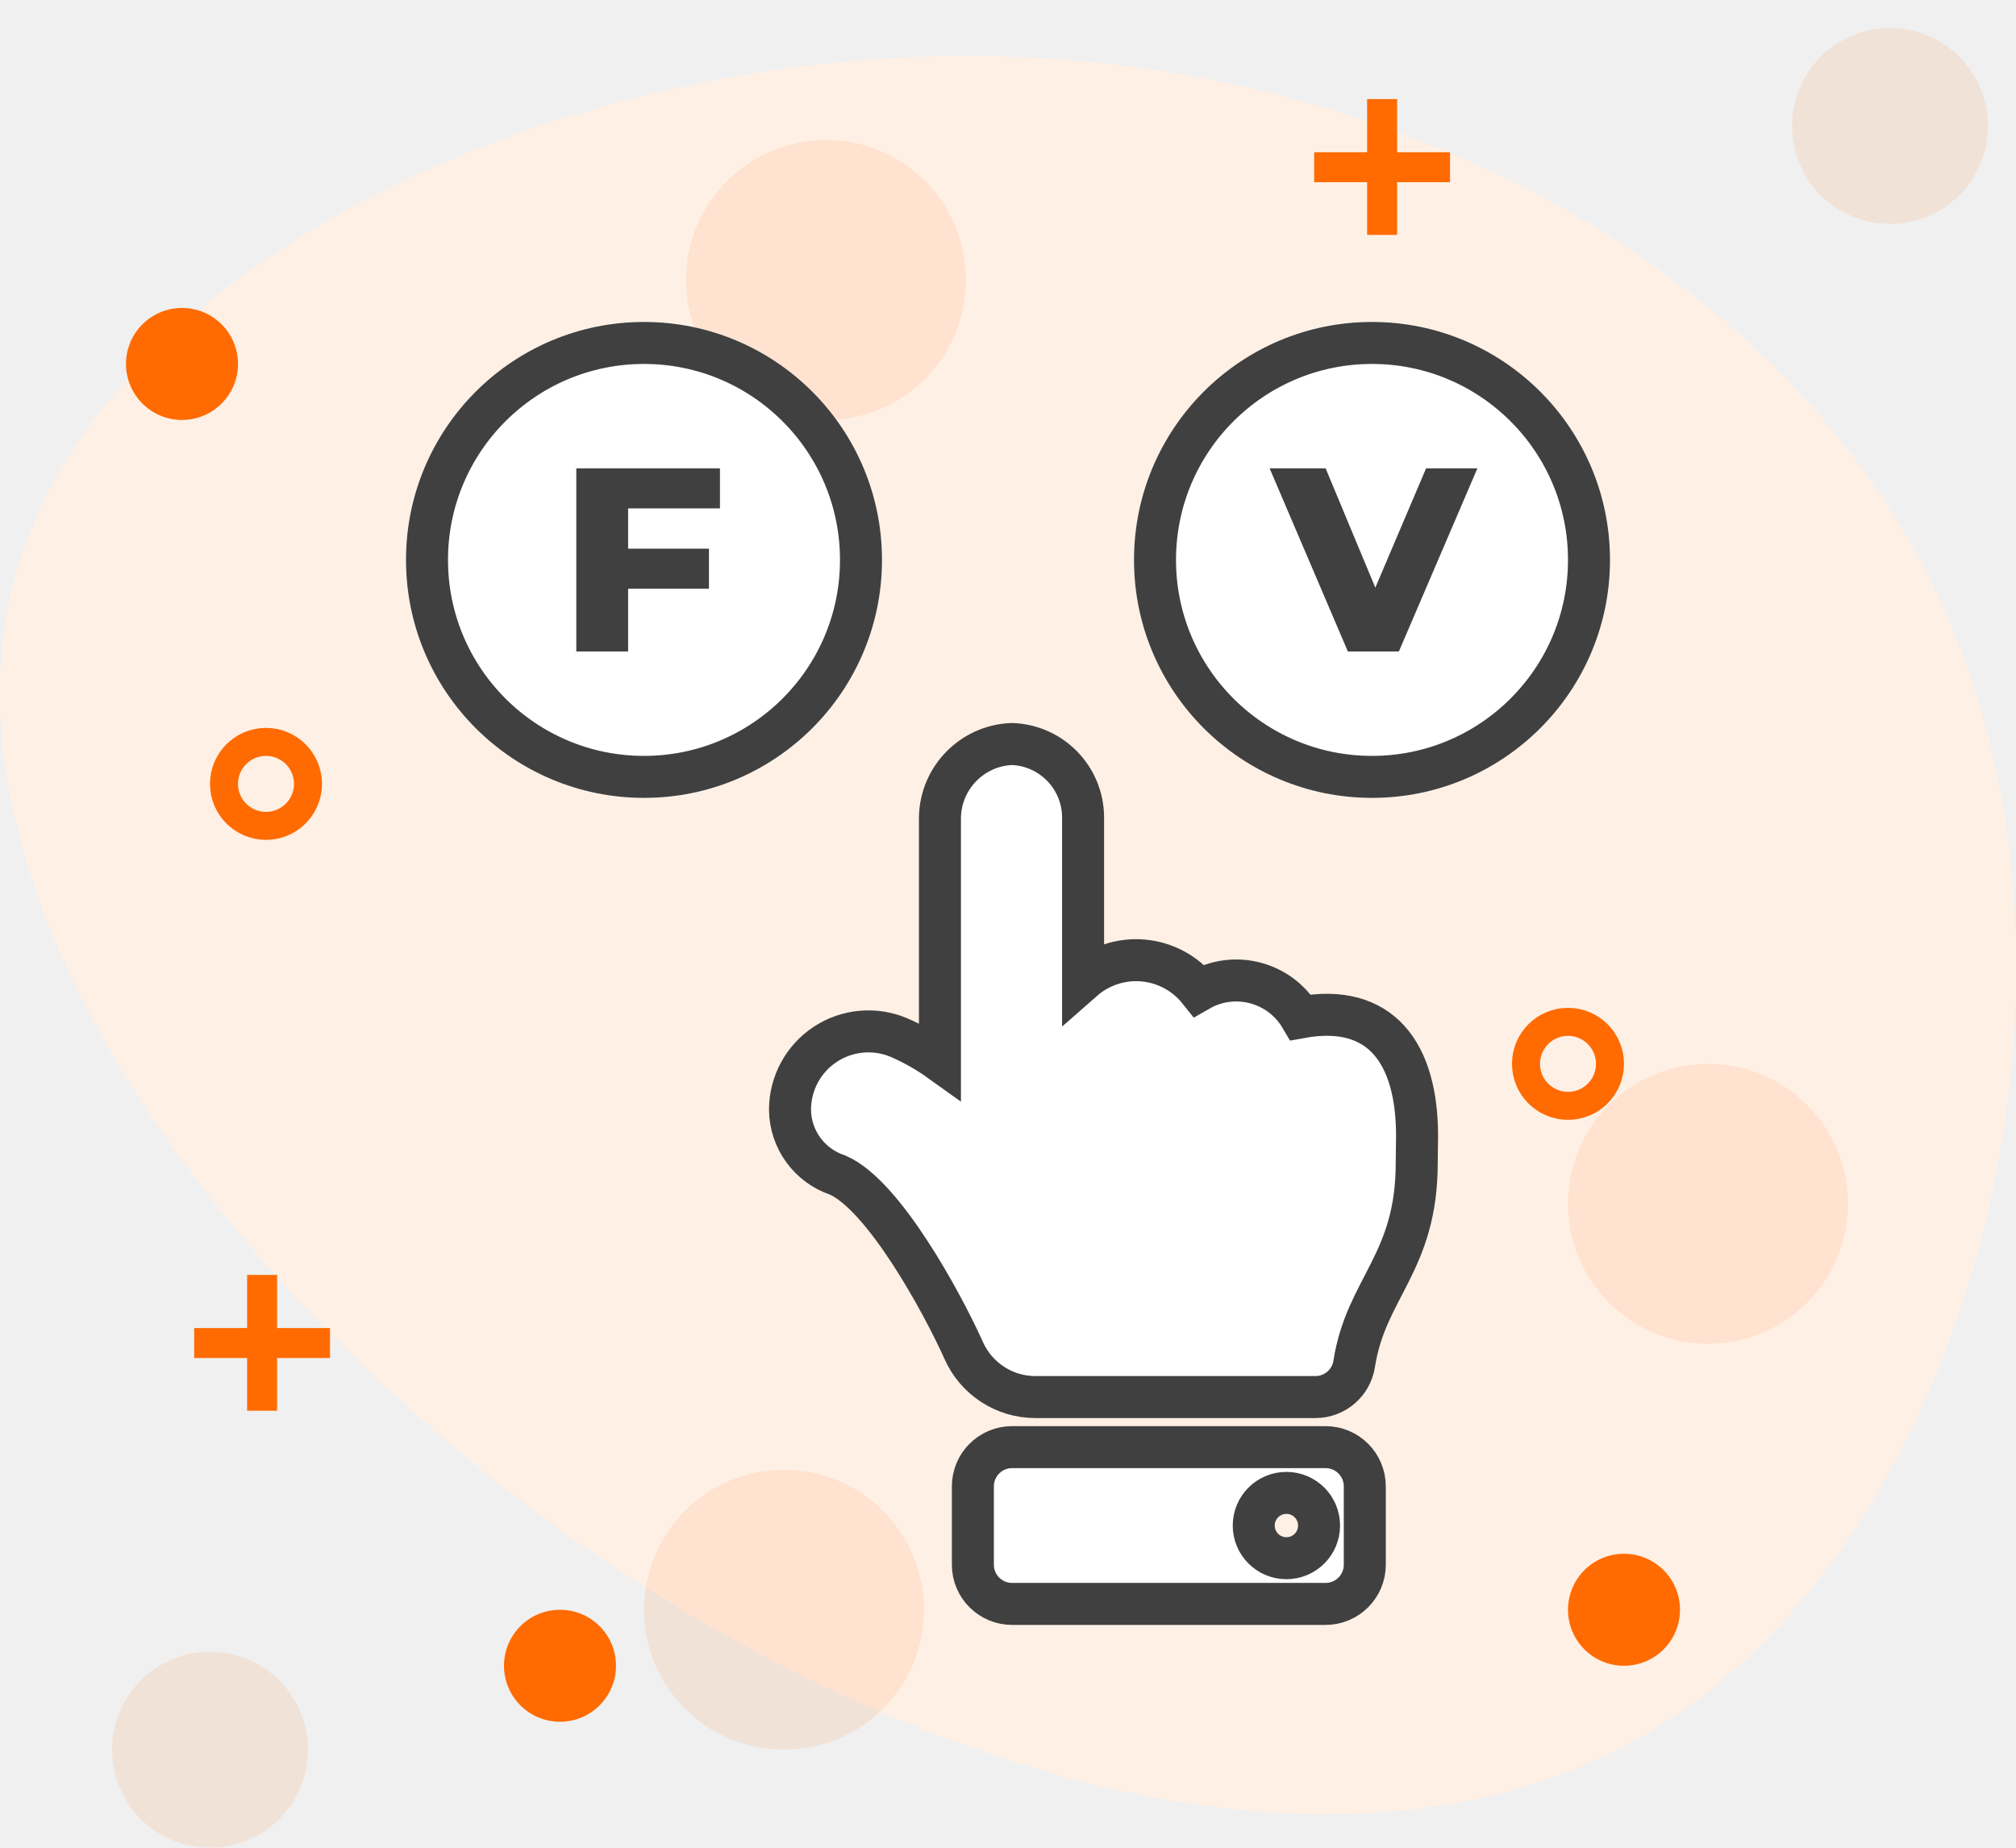
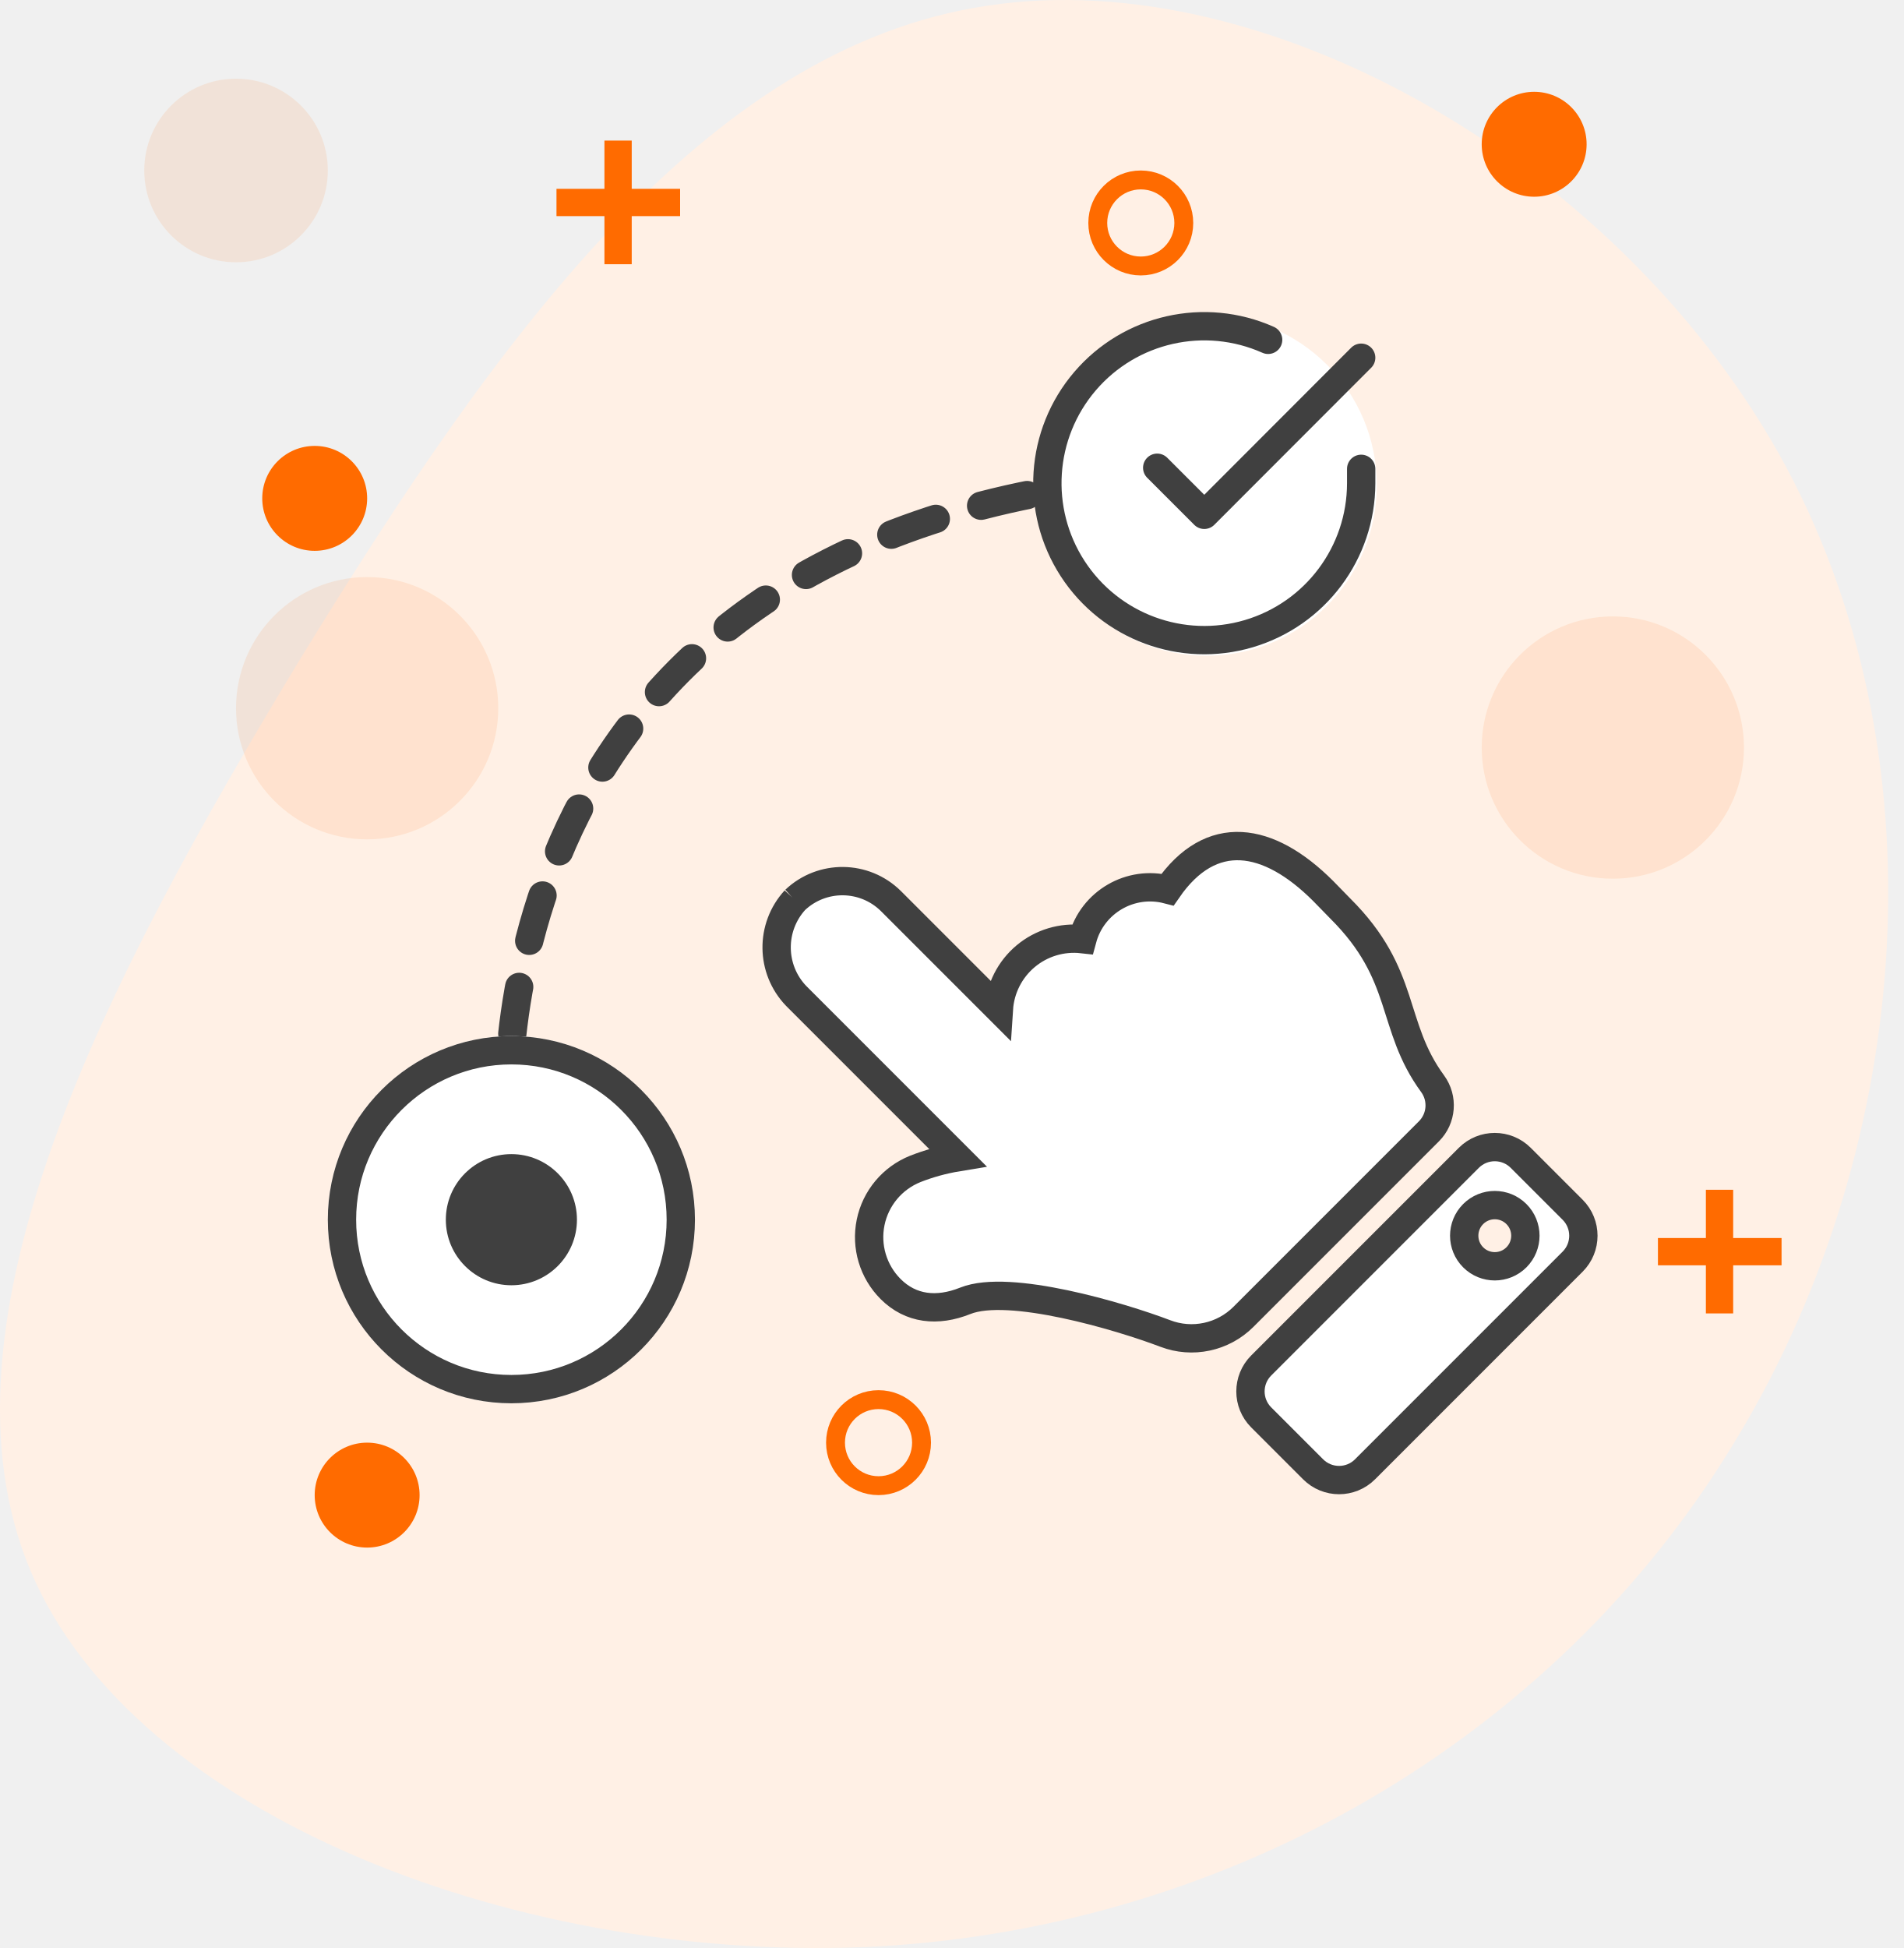
- <svg xmlns="http://www.w3.org/2000/svg" width="144" height="132" viewBox="0 0 144 132">
-   <g id="Grupo_27" data-name="Grupo 27" transform="translate(-8 -13)">
-     <path id="blob_2_" data-name="blob(2)" d="M70.952-16.161c9.669,26.2-.1,62.38-21.209,76C28.637,73.562-3.7,64.621-29.48,46.011S-74.5-.774-68.052-22.5C-61.606-44.336-29.48-59.619,1.294-59.1,31.964-58.58,61.283-42.361,70.952-16.161Z" transform="translate(77.306 76.112)" fill="#fff0e5" />
-     <g id="Grupo_3" data-name="Grupo 3" transform="translate(-5.665 -4.676)">
-       <text id="_" data-name="+" transform="translate(92.665 104.676)" fill="#ff6b00" font-size="20" font-family="Montserrat-Bold, Montserrat" font-weight="700">
-         <tspan x="-5.99" y="0">+</tspan>
+ <svg xmlns="http://www.w3.org/2000/svg" width="201.611" height="206.295" viewBox="0 0 201.611 206.295">
+   <g id="Grupo_145189" data-name="Grupo 145189" transform="translate(-8 -6)">
+     <g id="Grupo_145188" data-name="Grupo 145188">
+       <path id="blob" d="M121.88-23.877C138.815,7.84,134.94,49.316,116,79.885,97.2,110.6,63.182,130.546,25.724,132.7c-37.6,2.009-78.79-13.634-89.841-39.754-11.051-26.263,8.037-62.716,28.56-96.586C-14.89-37.368,7.211-68.367,37.206-72.816,67.2-77.408,104.945-55.45,121.88-23.877Z" transform="translate(75.36 79.423)" fill="#fff0e5" />
+       <text id="_" data-name="+" transform="translate(63.944 29.278) rotate(90)" fill="#ff6b00" font-size="27" font-family="SegoeUI-Bold, Segoe UI" font-weight="700">
+         <tspan x="-9.545" y="0">+</tspan>
      </text>
-       <text id="_2" data-name="+" transform="translate(32.665 120.676)" fill="#ff6b00" font-size="20" font-family="Montserrat-Bold, Montserrat" font-weight="700">
-         <tspan x="-5.99" y="0">+</tspan>
+       <text id="_2" data-name="+" transform="translate(180.611 140.389) rotate(90)" fill="#ff6b00" font-size="27" font-family="SegoeUI-Bold, Segoe UI" font-weight="700">
+         <tspan x="-9.545" y="0">+</tspan>
      </text>
-       <text id="_3" data-name="+" transform="translate(112.665 36.676)" fill="#ff6b00" font-size="20" font-family="Montserrat-Bold, Montserrat" font-weight="700">
-         <tspan x="-5.99" y="0">+</tspan>
-       </text>
-       <circle id="Elipse_1" data-name="Elipse 1" cx="4" cy="4" r="4" transform="translate(22.665 39.676)" fill="#ff6b00" />
-       <circle id="Elipse_2" data-name="Elipse 2" cx="4" cy="4" r="4" transform="translate(49.665 132.676)" fill="#ff6b00" />
-       <circle id="Elipse_5" data-name="Elipse 5" cx="4" cy="4" r="4" transform="translate(125.665 128.676)" fill="#ff6b00" />
-       <circle id="Elipse_6" data-name="Elipse 6" cx="10" cy="10" r="10" transform="translate(62.665 27.676)" fill="#ff6b00" opacity="0.1" />
-       <circle id="Elipse_7" data-name="Elipse 7" cx="10" cy="10" r="10" transform="translate(125.665 93.676)" fill="#ff6b00" opacity="0.1" />
-       <circle id="Elipse_11" data-name="Elipse 11" cx="7" cy="7" r="7" transform="translate(141.665 19.676)" fill="#ff6b00" opacity="0.1" />
-       <circle id="Elipse_12" data-name="Elipse 12" cx="7" cy="7" r="7" transform="translate(21.665 135.676)" fill="#ff6b00" opacity="0.1" />
-       <circle id="Elipse_8" data-name="Elipse 8" cx="10" cy="10" r="10" transform="translate(59.665 122.676)" fill="#ff6b00" opacity="0.1" />
-       <g id="Elipse_3" data-name="Elipse 3" transform="translate(121.665 89.676)" fill="none" stroke="#ff6b00" stroke-width="2">
-         <circle cx="4" cy="4" r="4" stroke="none" />
-         <circle cx="4" cy="4" r="3" fill="none" />
+       <circle id="Elipse_1" data-name="Elipse 1" cx="5.556" cy="5.556" r="5.556" transform="translate(176.056 15.722) rotate(90)" fill="#ff6b00" />
+       <circle id="Elipse_2" data-name="Elipse 2" cx="5.556" cy="5.556" r="5.556" transform="translate(46.889 53.222) rotate(90)" fill="#ff6b00" />
+       <circle id="Elipse_5" data-name="Elipse 5" cx="5.556" cy="5.556" r="5.556" transform="translate(52.444 158.778) rotate(90)" fill="#ff6b00" />
+       <circle id="Elipse_6" data-name="Elipse 6" cx="13.889" cy="13.889" r="13.889" transform="translate(192.723 71.278) rotate(90)" fill="#ff6b00" opacity="0.1" />
+       <circle id="Elipse_12" data-name="Elipse 12" cx="9.722" cy="9.722" r="9.722" transform="translate(42.723 14.333) rotate(90)" fill="#ff6b00" opacity="0.1" />
+       <circle id="Elipse_8" data-name="Elipse 8" cx="13.889" cy="13.889" r="13.889" transform="translate(60.777 67.111) rotate(90)" fill="#ff6b00" opacity="0.1" />
+       <g id="Elipse_3" data-name="Elipse 3" transform="translate(106.611 153.222) rotate(90)" fill="none" stroke="#ff6b00" stroke-width="2">
+         <circle cx="5.556" cy="5.556" r="5.556" stroke="none" />
+         <circle cx="5.556" cy="5.556" r="4.556" fill="none" />
      </g>
-       <g id="Elipse_4" data-name="Elipse 4" transform="translate(28.665 69.676)" fill="none" stroke="#ff6b00" stroke-width="2">
-         <circle cx="4" cy="4" r="4" stroke="none" />
-         <circle cx="4" cy="4" r="3" fill="none" />
+       <g id="Elipse_4" data-name="Elipse 4" transform="translate(134.389 24.056) rotate(90)" fill="none" stroke="#ff6b00" stroke-width="2">
+         <circle cx="5.556" cy="5.556" r="5.556" stroke="none" />
+         <circle cx="5.556" cy="5.556" r="4.556" fill="none" />
      </g>
    </g>
-     <g id="Grupo_4" data-name="Grupo 4" transform="translate(9 20.651)">
-       <path id="Icon_awesome-hand-point-right" data-name="Icon awesome-hand-point-right" d="M61.431,15.822a5.259,5.259,0,0,1-5.225,5.112H44.56a5.737,5.737,0,0,1-.735,8.275,5.343,5.343,0,0,1-1.919,7.268c1.047,5.732-2.56,8.312-8.468,8.312-.32,0-1.548-.024-1.866-.023-7.228.02-8.968-3.623-14.431-4.469a2.8,2.8,0,0,1-2.364-2.765V17.526h0a5.6,5.6,0,0,1,3.32-5.114C21.467,10.9,29.226,6.692,30.64,3.393A4.971,4.971,0,0,1,35.305,0a5.6,5.6,0,0,1,5.146,7.8A15.853,15.853,0,0,1,38.8,10.71H56.206a5.344,5.344,0,0,1,5.225,5.112ZM11.2,15.862V38.256a2.8,2.8,0,0,1-2.8,2.8H2.8a2.8,2.8,0,0,1-2.8-2.8V15.862a2.8,2.8,0,0,1,2.8-2.8H8.4A2.8,2.8,0,0,1,11.2,15.862ZM7.931,35.457A2.333,2.333,0,1,0,5.6,37.79,2.333,2.333,0,0,0,7.931,35.457Z" transform="translate(55 107.36) rotate(-90)" fill="#fff" />
-       <path id="Icon_awesome-hand-point-right-2" data-name="Icon awesome-hand-point-right" d="M61.431,15.822a5.259,5.259,0,0,1-5.225,5.112H44.56a5.737,5.737,0,0,1-.735,8.275,5.343,5.343,0,0,1-1.919,7.268c1.047,5.732-2.56,8.312-8.468,8.312-.32,0-1.548-.024-1.866-.023-7.228.02-8.968-3.623-14.431-4.469a2.8,2.8,0,0,1-2.364-2.765V17.526h0a5.6,5.6,0,0,1,3.32-5.114C21.467,10.9,29.226,6.692,30.64,3.393A4.971,4.971,0,0,1,35.305,0a5.6,5.6,0,0,1,5.146,7.8A15.853,15.853,0,0,1,38.8,10.71H56.206a5.344,5.344,0,0,1,5.225,5.112ZM11.2,15.862V38.256a2.8,2.8,0,0,1-2.8,2.8H2.8a2.8,2.8,0,0,1-2.8-2.8V15.862a2.8,2.8,0,0,1,2.8-2.8H8.4A2.8,2.8,0,0,1,11.2,15.862ZM7.931,35.457A2.333,2.333,0,1,0,5.6,37.79,2.333,2.333,0,0,0,7.931,35.457Z" transform="translate(55.429 106.931) rotate(-90)" fill="none" stroke="#404040" stroke-width="3" />
+     <g id="Grupo_17" data-name="Grupo 17" transform="translate(76.254 117.271) rotate(-45)">
+       <path id="Icon_awesome-hand-point-right" data-name="Icon awesome-hand-point-right" d="M85.321,21.975a7.3,7.3,0,0,1-7.257,7.1H61.889a7.968,7.968,0,0,1-1.02,11.492A7.42,7.42,0,0,1,58.2,50.661c1.454,7.96-3.555,11.544-11.761,11.544-.445,0-2.151-.033-2.592-.032C33.812,62.2,31.4,57.141,23.808,55.967a3.883,3.883,0,0,1-3.283-3.84V24.341h0a7.776,7.776,0,0,1,4.611-7.1c4.679-2.1,15.456-7.944,17.42-12.526C43.818,1.765,46.019,0,49.035,0a7.781,7.781,0,0,1,7.147,10.839,22.017,22.017,0,0,1-2.293,4.037H78.064a7.422,7.422,0,0,1,7.257,7.1Zm-69.77.056v31.1a3.888,3.888,0,0,1-3.888,3.888H3.888A3.888,3.888,0,0,1,0,53.133v-31.1a3.888,3.888,0,0,1,3.888-3.888h7.776A3.888,3.888,0,0,1,15.551,22.031ZM11.015,49.246a3.24,3.24,0,1,0-3.24,3.24A3.24,3.24,0,0,0,11.015,49.246Z" transform="translate(0 85.917) rotate(-90)" fill="#fff" />
+       <path id="Icon_awesome-hand-point-right-2" data-name="Icon awesome-hand-point-right" d="M85.321,21.975a7.3,7.3,0,0,1-7.257,7.1H61.889a7.968,7.968,0,0,1-1.02,11.492A7.42,7.42,0,0,1,58.2,50.661c1.454,7.96-3.555,11.544-11.761,11.544-.445,0-2.151-.033-2.592-.032C33.812,62.2,31.4,57.141,23.808,55.967a3.883,3.883,0,0,1-3.283-3.84V24.341h0a7.776,7.776,0,0,1,4.611-7.1c4.679-2.1,15.456-7.944,17.42-12.526C43.818,1.765,46.019,0,49.035,0a7.781,7.781,0,0,1,7.147,10.839,22.017,22.017,0,0,1-2.293,4.037H78.064a7.422,7.422,0,0,1,7.257,7.1Zm-69.77.056v31.1a3.888,3.888,0,0,1-3.888,3.888H3.888A3.888,3.888,0,0,1,0,53.133v-31.1a3.888,3.888,0,0,1,3.888-3.888h7.776A3.888,3.888,0,0,1,15.551,22.031ZM11.015,49.246a3.24,3.24,0,1,0-3.24,3.24A3.24,3.24,0,0,0,11.015,49.246Z" transform="translate(0.595 85.321) rotate(-90)" fill="none" stroke="#404040" stroke-width="3" />
    </g>
-     <g id="Grupo_7" data-name="Grupo 7" transform="translate(2.018 1.181)">
-       <g id="Grupo_5" data-name="Grupo 5" transform="translate(87.326 35)">
-         <g id="Elipse_10" data-name="Elipse 10" transform="translate(-0.344 -0.181)" fill="#fff" stroke="#404040" stroke-width="3">
-           <circle cx="17" cy="17" r="17" stroke="none" />
-           <circle cx="17" cy="17" r="15.5" fill="none" />
-         </g>
-         <path id="Trazado_23" data-name="Trazado 23" d="M6.9-14,1.292-.919H-2.352L-7.94-14h4L-.39-5.478,3.235-14Z" transform="translate(17.284 24.278)" fill="#404040" />
+     <path id="Trazado_43" data-name="Trazado 43" d="M1263.059,186.027s-5.147-61.973,66.91-68.789" transform="translate(-1201.136 -60.583)" fill="none" stroke="#404040" stroke-linecap="round" stroke-width="3" stroke-dasharray="5" />
+     <g id="Grupo_18" data-name="Grupo 18" transform="translate(42.723 115.722)">
+       <g id="Elipse_10" data-name="Elipse 10" transform="translate(0 0)" fill="#fff" stroke="#404040" stroke-width="3">
+         <circle cx="19.444" cy="19.444" r="19.444" stroke="none" />
+         <circle cx="19.444" cy="19.444" r="17.944" fill="none" />
      </g>
-       <g id="Grupo_6" data-name="Grupo 6" transform="translate(35 35)">
-         <g id="Elipse_9" data-name="Elipse 9" transform="translate(-0.018 -0.181)" fill="#fff" stroke="#404040" stroke-width="3">
-           <circle cx="17" cy="17" r="17" stroke="none" />
-           <circle cx="17" cy="17" r="15.5" fill="none" />
-         </g>
-         <path id="Trazado_22" data-name="Trazado 22" d="M-1.32-11.141v2.878H4.455V-5.4H-1.32V-.919h-3.7V-14H5.24v2.859Z" transform="translate(17.167 24.278)" fill="#404040" />
+       <circle id="Elipse_14" data-name="Elipse 14" cx="6.944" cy="6.944" r="6.944" transform="translate(12.5 12.5)" fill="#404040" />
+     </g>
+     <g id="Grupo_19" data-name="Grupo 19" transform="translate(117.722 39.333)">
+       <circle id="Elipse_13" data-name="Elipse 13" cx="18.056" cy="18.056" r="18.056" transform="translate(0)" fill="#fff" />
+       <g id="Icon_feather-check-circle" data-name="Icon feather-check-circle" transform="translate(1.216 1.216)">
+         <path id="Trazado_18" data-name="Trazado 18" d="M36.24,18.092v1.529A16.62,16.62,0,1,1,26.385,4.43" transform="translate(-3 -2.991)" fill="none" stroke="#404040" stroke-linecap="round" stroke-linejoin="round" stroke-width="3" />
+         <path id="Trazado_19" data-name="Trazado 19" d="M35.106,6,18.486,22.637,13.5,17.651" transform="translate(-1.866 -2.666)" fill="none" stroke="#404040" stroke-linecap="round" stroke-linejoin="round" stroke-width="3" />
      </g>
    </g>
  </g>
</svg>
